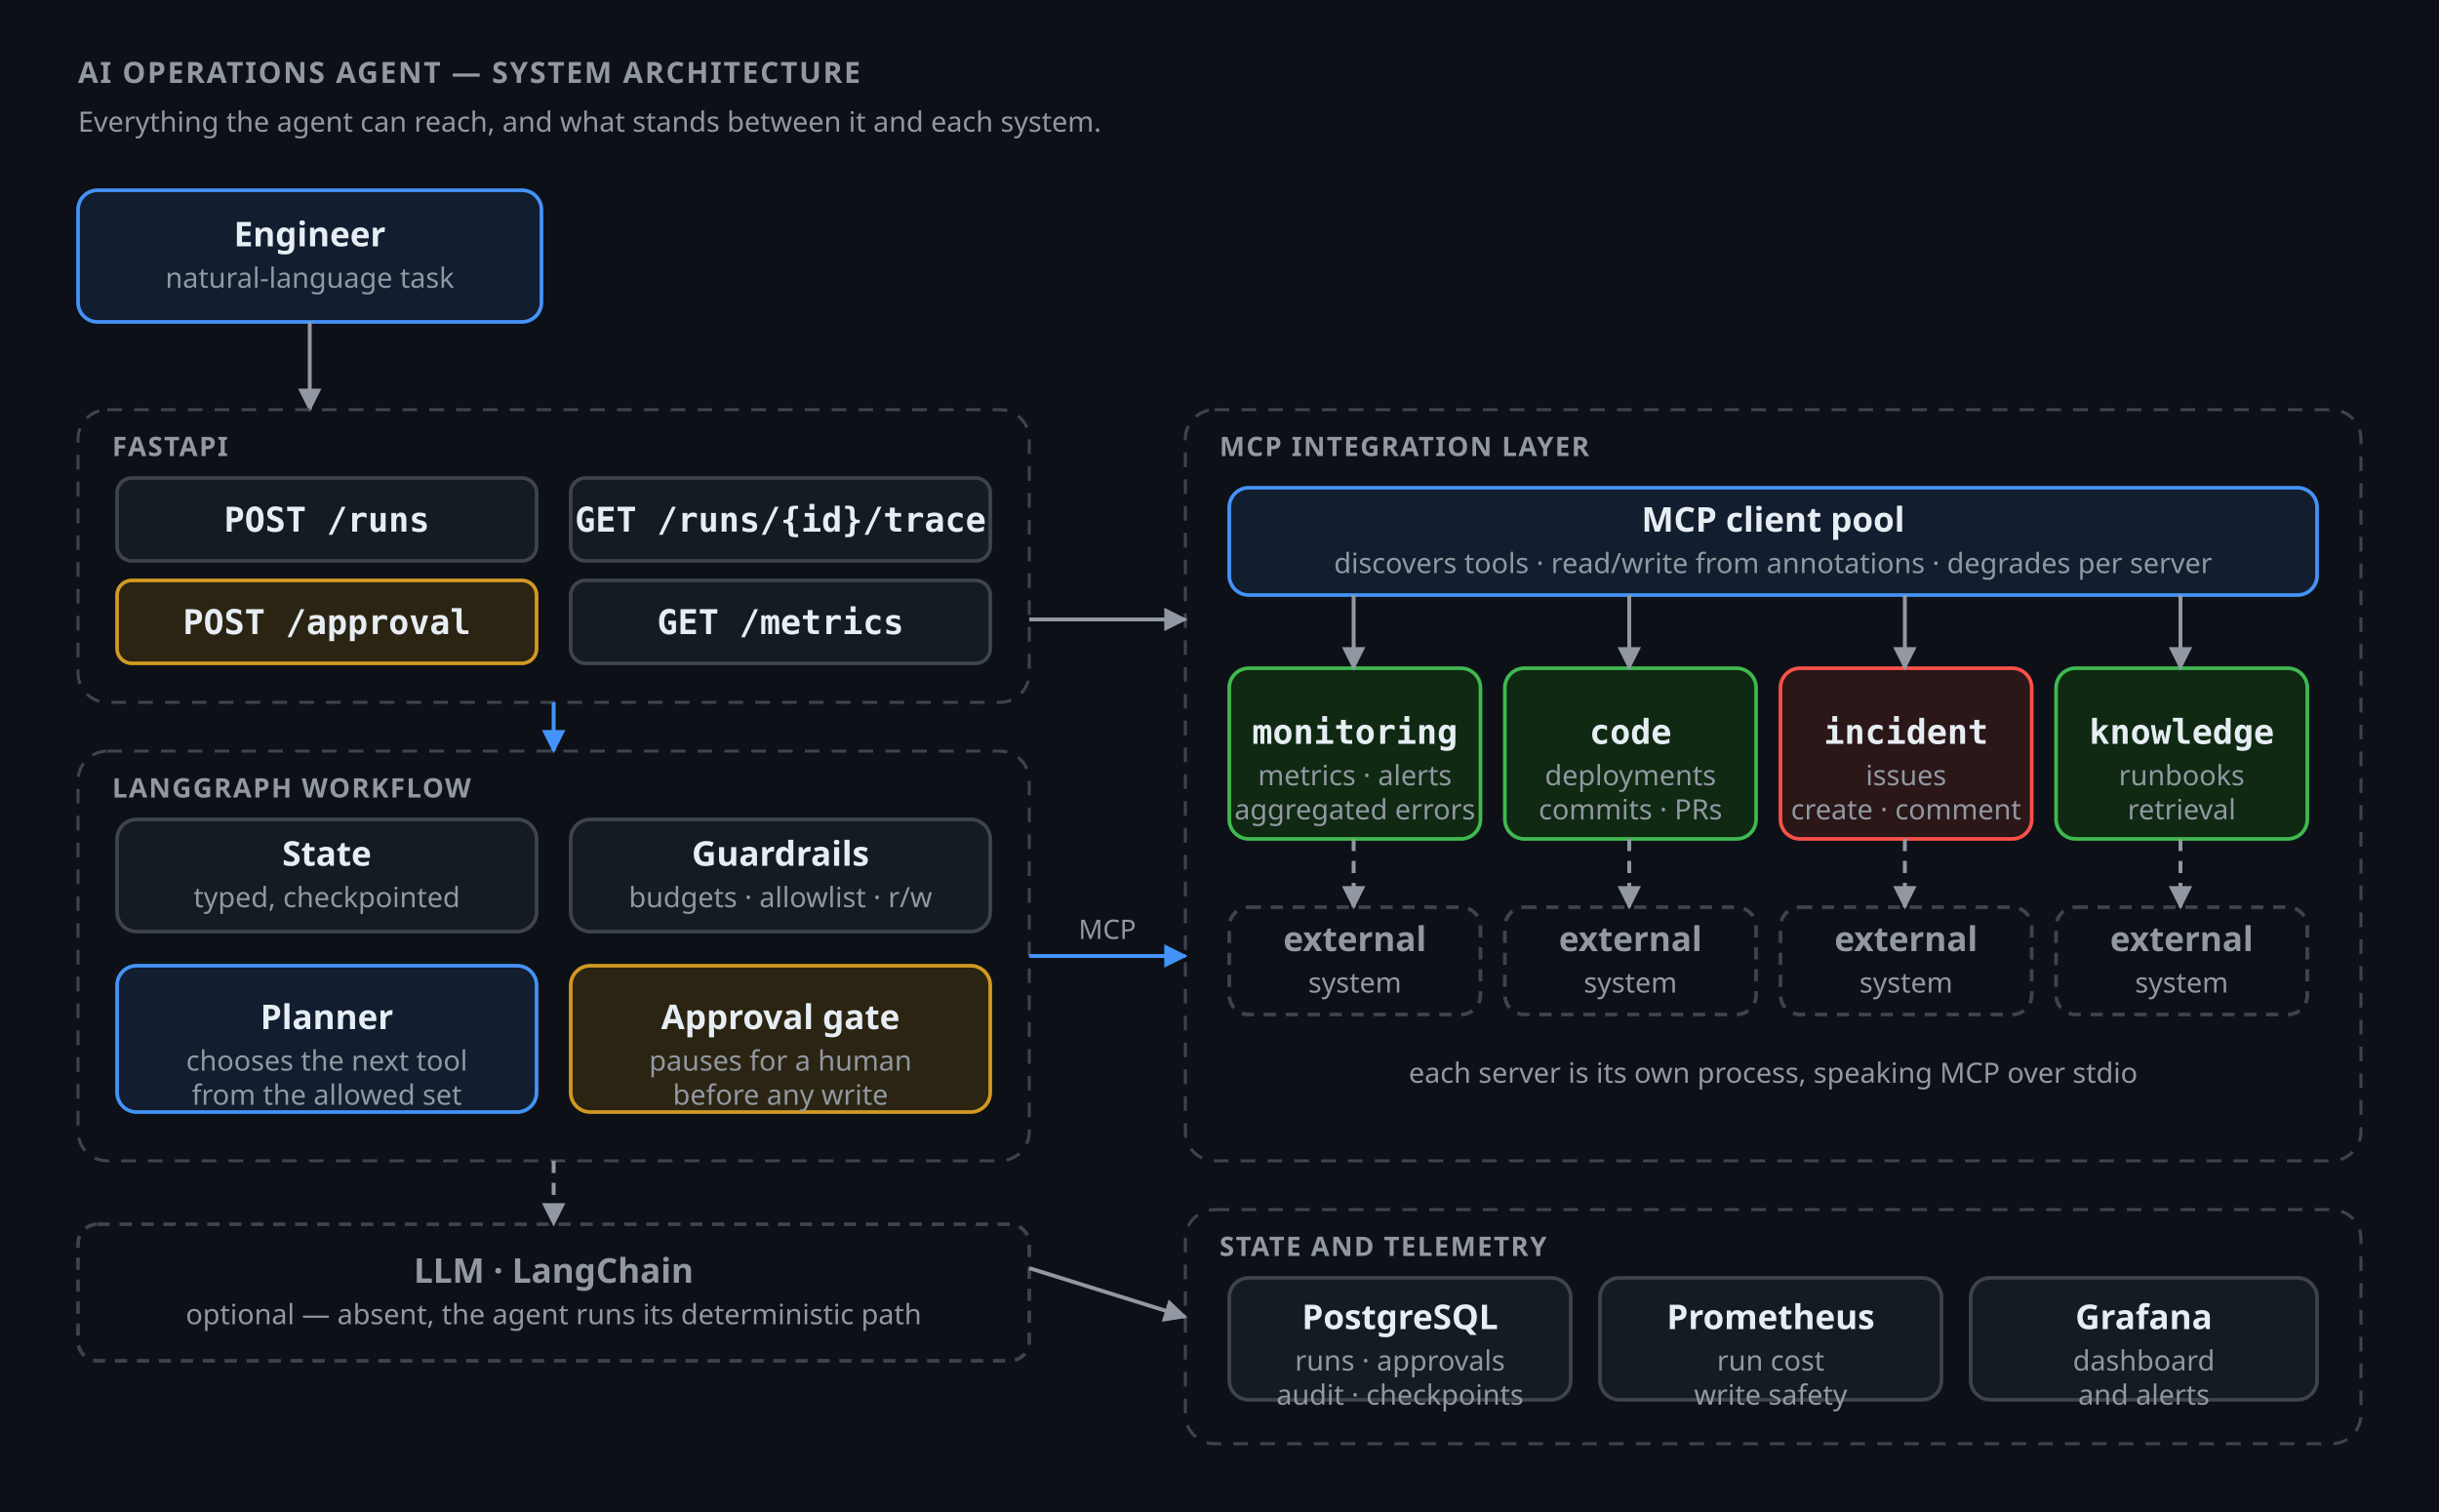
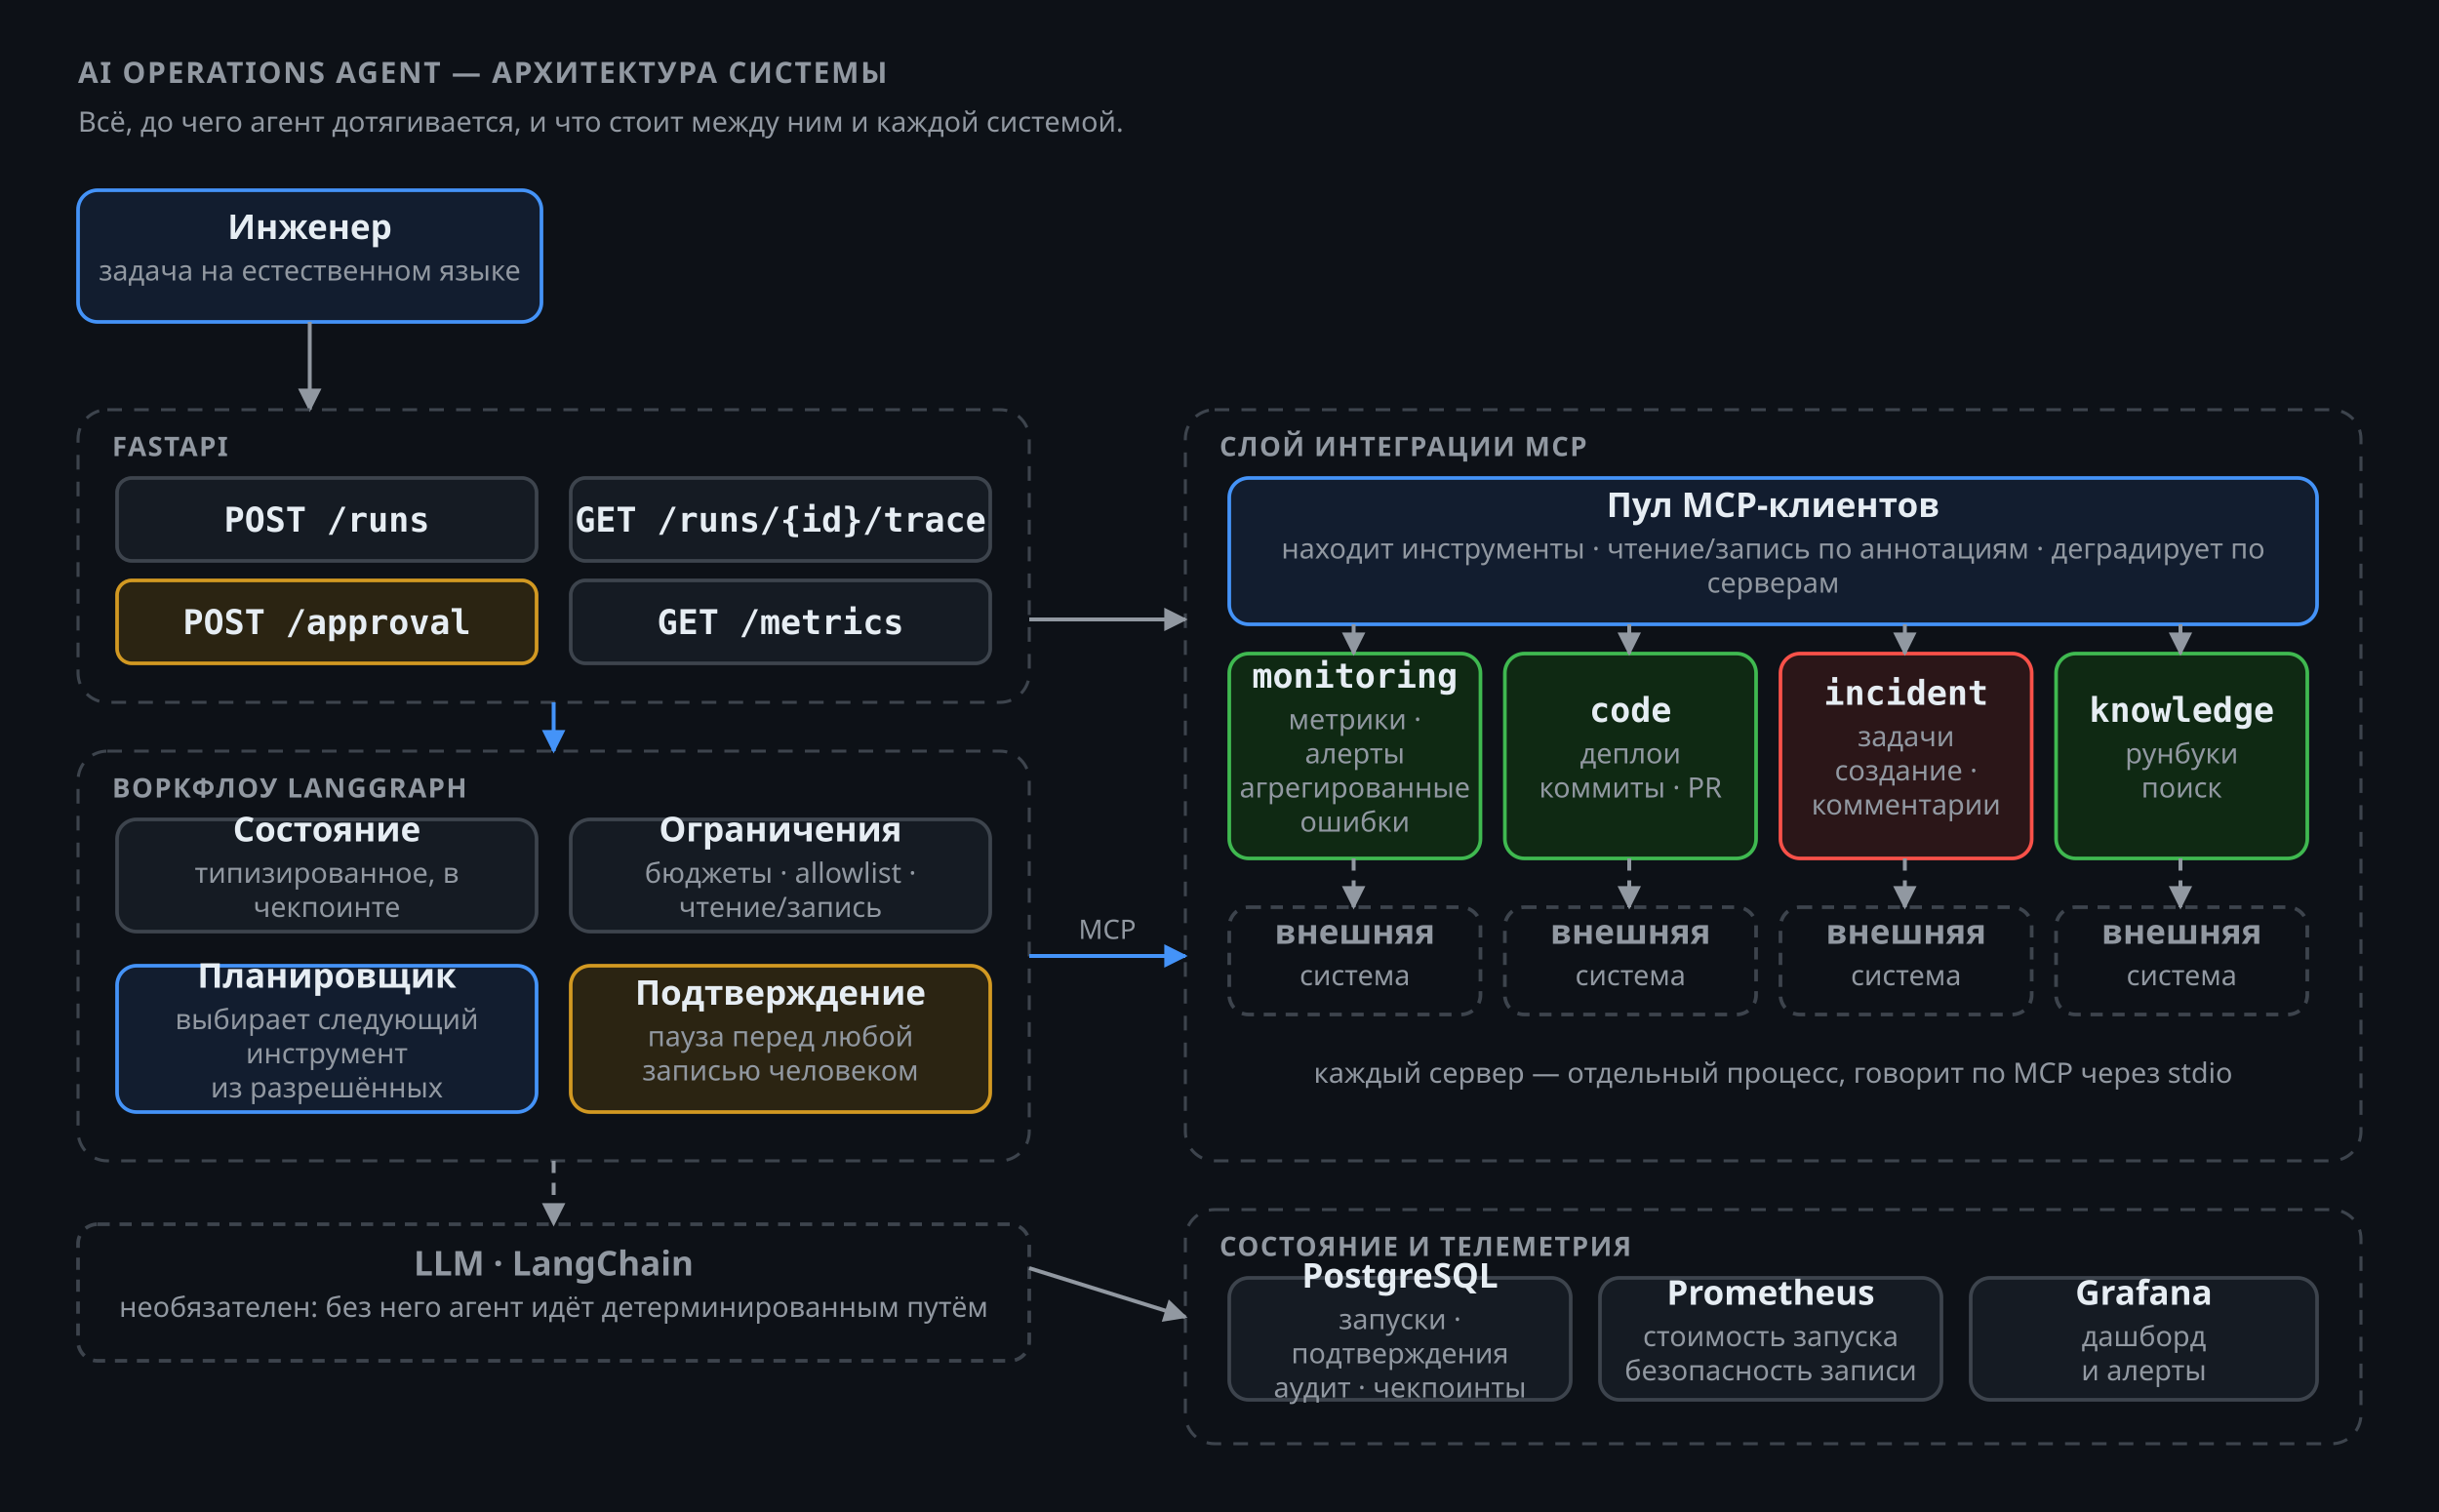
<svg xmlns="http://www.w3.org/2000/svg" viewBox="0 0 1000 620" width="1000" height="620" role="img" aria-labelledby="title desc" font-family="-apple-system, BlinkMacSystemFont, 'Segoe UI', 'Noto Sans', Helvetica, Arial, sans-serif">
  <defs>
    <marker id="arrow" viewBox="0 0 10 10" refX="9" refY="5" markerWidth="6" markerHeight="6" orient="auto-start-reverse">
      <path d="M 0 0 L 10 5 L 0 10 z" fill="#9198a1" />
    </marker>
    <marker id="arrow-accent" viewBox="0 0 10 10" refX="9" refY="5" markerWidth="6" markerHeight="6" orient="auto-start-reverse">
      <path d="M 0 0 L 10 5 L 0 10 z" fill="#4493f8" />
    </marker>
    <marker id="arrow-danger" viewBox="0 0 10 10" refX="9" refY="5" markerWidth="6" markerHeight="6" orient="auto-start-reverse">
      <path d="M 0 0 L 10 5 L 0 10 z" fill="#f85149" />
    </marker>
  </defs>
  <rect width="1000" height="620" fill="#0d1117" />
-   <text x="32" y="34" font-size="12" font-weight="700" letter-spacing="0.7" fill="#9198a1">AI OPERATIONS AGENT — SYSTEM ARCHITECTURE</text>
-   <text x="32" y="54" text-anchor="start" font-size="11.5" fill="#9198a1">Everything the agent can reach, and what stands between it and each system.</text>
+   <text x="32" y="34" font-size="12" font-weight="700" letter-spacing="0.7" fill="#9198a1">AI OPERATIONS AGENT — АРХИТЕКТУРА СИСТЕМЫ</text>
+   <text x="32" y="54" text-anchor="start" font-size="11.5" fill="#9198a1">Всё, до чего агент дотягивается, и что стоит между ним и каждой системой.</text>
  <rect x="32" y="78" width="190" height="54" rx="8" fill="#121d2f" stroke="#4493f8" stroke-width="1.5" />
-   <text x="127.0" y="101.0" text-anchor="middle" font-size="14" font-weight="600" fill="#e6edf3">Engineer</text>
-   <text x="127.0" y="118.0" text-anchor="middle" font-size="11.5" fill="#9198a1">natural-language task</text>
+   <text x="127.0" y="98.0" text-anchor="middle" font-size="14" font-weight="600" fill="#e6edf3">Инженер</text>
+   <text x="127.0" y="115.0" text-anchor="middle" font-size="11.5" fill="#9198a1">задача на естественном языке</text>
  <path d="M 127 132 L 127 168" fill="none" stroke="#9198a1" stroke-width="1.6" marker-end="url(#arrow)" />
  <rect x="32" y="168" width="390" height="120" rx="12" fill="none" stroke="#3d444d" stroke-width="1.25" stroke-dasharray="6 5" />
  <text x="46" y="187" font-size="11" font-weight="600" letter-spacing="0.6" fill="#9198a1">FASTAPI</text>
  <rect x="48" y="196" width="172" height="34" rx="6" fill="#151b23" stroke="#3d444d" stroke-width="1.5" />
  <text x="134.0" y="218.0" text-anchor="middle" font-size="14" font-weight="600" fill="#e6edf3" font-family="ui-monospace, SFMono-Regular, 'SF Mono', Menlo, Consolas, monospace">POST /runs</text>
  <rect x="48" y="238" width="172" height="34" rx="6" fill="#2b2412" stroke="#d29922" stroke-width="1.5" />
  <text x="134.0" y="260.0" text-anchor="middle" font-size="14" font-weight="600" fill="#e6edf3" font-family="ui-monospace, SFMono-Regular, 'SF Mono', Menlo, Consolas, monospace">POST /approval</text>
  <rect x="234" y="196" width="172" height="34" rx="6" fill="#151b23" stroke="#3d444d" stroke-width="1.5" />
  <text x="320.0" y="218.0" text-anchor="middle" font-size="14" font-weight="600" fill="#e6edf3" font-family="ui-monospace, SFMono-Regular, 'SF Mono', Menlo, Consolas, monospace">GET /runs/{id}/trace</text>
  <rect x="234" y="238" width="172" height="34" rx="6" fill="#151b23" stroke="#3d444d" stroke-width="1.5" />
  <text x="320.0" y="260.0" text-anchor="middle" font-size="14" font-weight="600" fill="#e6edf3" font-family="ui-monospace, SFMono-Regular, 'SF Mono', Menlo, Consolas, monospace">GET /metrics</text>
  <rect x="32" y="308" width="390" height="168" rx="12" fill="none" stroke="#3d444d" stroke-width="1.25" stroke-dasharray="6 5" />
-   <text x="46" y="327" font-size="11" font-weight="600" letter-spacing="0.6" fill="#9198a1">LANGGRAPH WORKFLOW</text>
+   <text x="46" y="327" font-size="11" font-weight="600" letter-spacing="0.6" fill="#9198a1">ВОРКФЛОУ LANGGRAPH</text>
  <rect x="48" y="336" width="172" height="46" rx="8" fill="#151b23" stroke="#3d444d" stroke-width="1.5" />
-   <text x="134.0" y="355.0" text-anchor="middle" font-size="14" font-weight="600" fill="#e6edf3">State</text>
-   <text x="134.0" y="372.0" text-anchor="middle" font-size="11.5" fill="#9198a1">typed, checkpointed</text>
+   <text x="134.0" y="345.0" text-anchor="middle" font-size="14" font-weight="600" fill="#e6edf3">Состояние</text>
+   <text x="134.0" y="362.0" text-anchor="middle" font-size="11.5" fill="#9198a1">типизированное, в</text>
+   <text x="134.0" y="376.0" text-anchor="middle" font-size="11.5" fill="#9198a1">чекпоинте</text>
  <rect x="234" y="336" width="172" height="46" rx="8" fill="#151b23" stroke="#3d444d" stroke-width="1.5" />
-   <text x="320.0" y="355.0" text-anchor="middle" font-size="14" font-weight="600" fill="#e6edf3">Guardrails</text>
-   <text x="320.0" y="372.0" text-anchor="middle" font-size="11.5" fill="#9198a1">budgets · allowlist · r/w</text>
+   <text x="320.0" y="345.0" text-anchor="middle" font-size="14" font-weight="600" fill="#e6edf3">Ограничения</text>
+   <text x="320.0" y="362.0" text-anchor="middle" font-size="11.5" fill="#9198a1">бюджеты · allowlist ·</text>
+   <text x="320.0" y="376.0" text-anchor="middle" font-size="11.5" fill="#9198a1">чтение/запись</text>
  <rect x="48" y="396" width="172" height="60" rx="8" fill="#121d2f" stroke="#4493f8" stroke-width="1.5" />
-   <text x="134.0" y="422.0" text-anchor="middle" font-size="14" font-weight="600" fill="#e6edf3">Planner</text>
-   <text x="134.0" y="439.0" text-anchor="middle" font-size="11.5" fill="#9198a1">chooses the next tool</text>
-   <text x="134.0" y="453.0" text-anchor="middle" font-size="11.5" fill="#9198a1">from the allowed set</text>
+   <text x="134.0" y="405.0" text-anchor="middle" font-size="14" font-weight="600" fill="#e6edf3">Планировщик</text>
+   <text x="134.0" y="422.0" text-anchor="middle" font-size="11.5" fill="#9198a1">выбирает следующий</text>
+   <text x="134.0" y="436.0" text-anchor="middle" font-size="11.5" fill="#9198a1">инструмент</text>
+   <text x="134.0" y="450.0" text-anchor="middle" font-size="11.5" fill="#9198a1">из разрешённых</text>
  <rect x="234" y="396" width="172" height="60" rx="8" fill="#2b2412" stroke="#d29922" stroke-width="1.5" />
-   <text x="320.0" y="422.0" text-anchor="middle" font-size="14" font-weight="600" fill="#e6edf3">Approval gate</text>
-   <text x="320.0" y="439.0" text-anchor="middle" font-size="11.5" fill="#9198a1">pauses for a human</text>
-   <text x="320.0" y="453.0" text-anchor="middle" font-size="11.5" fill="#9198a1">before any write</text>
+   <text x="320.0" y="412.0" text-anchor="middle" font-size="14" font-weight="600" fill="#e6edf3">Подтверждение</text>
+   <text x="320.0" y="429.0" text-anchor="middle" font-size="11.5" fill="#9198a1">пауза перед любой</text>
+   <text x="320.0" y="443.0" text-anchor="middle" font-size="11.5" fill="#9198a1">записью человеком</text>
  <rect x="32" y="502" width="390" height="56" rx="8" fill="#0d1117" stroke="#3d444d" stroke-width="1.5" stroke-dasharray="5 4" />
-   <text x="227.0" y="526.0" text-anchor="middle" font-size="14" font-weight="600" fill="#9198a1">LLM  ·  LangChain</text>
-   <text x="227.0" y="543.0" text-anchor="middle" font-size="11.5" fill="#9198a1">optional — absent, the agent runs its deterministic path</text>
+   <text x="227.0" y="523.0" text-anchor="middle" font-size="14" font-weight="600" fill="#9198a1">LLM  ·  LangChain</text>
+   <text x="227.0" y="540.0" text-anchor="middle" font-size="11.5" fill="#9198a1">необязателен: без него агент идёт детерминированным путём</text>
  <path d="M 227 476 L 227 502" fill="none" stroke="#9198a1" stroke-width="1.6" stroke-dasharray="5 4" marker-end="url(#arrow)" />
  <path d="M 227 288 L 227 308" fill="none" stroke="#4493f8" stroke-width="1.6" marker-end="url(#arrow-accent)" />
  <path d="M 422 392 L 486 392" fill="none" stroke="#4493f8" stroke-width="1.6" marker-end="url(#arrow-accent)" />
  <text x="454.0" y="385.0" text-anchor="middle" font-size="11" fill="#9198a1">MCP</text>
  <rect x="486" y="168" width="482" height="308" rx="12" fill="none" stroke="#3d444d" stroke-width="1.25" stroke-dasharray="6 5" />
-   <text x="500" y="187" font-size="11" font-weight="600" letter-spacing="0.6" fill="#9198a1">MCP INTEGRATION LAYER</text>
-   <rect x="504" y="200" width="446" height="44" rx="8" fill="#121d2f" stroke="#4493f8" stroke-width="1.5" />
-   <text x="727.0" y="218.0" text-anchor="middle" font-size="14" font-weight="600" fill="#e6edf3">MCP client pool</text>
-   <text x="727.0" y="235.0" text-anchor="middle" font-size="11.5" fill="#9198a1">discovers tools · read/write from annotations · degrades per server</text>
-   <rect x="504" y="274" width="103" height="70" rx="8" fill="#0f2913" stroke="#3fb950" stroke-width="1.5" />
-   <text x="555.5" y="305.0" text-anchor="middle" font-size="14" font-weight="600" fill="#e6edf3" font-family="ui-monospace, SFMono-Regular, 'SF Mono', Menlo, Consolas, monospace">monitoring</text>
-   <text x="555.5" y="322.0" text-anchor="middle" font-size="11.5" fill="#9198a1">metrics · alerts</text>
-   <text x="555.5" y="336.0" text-anchor="middle" font-size="11.5" fill="#9198a1">aggregated errors</text>
-   <path d="M 555 244 L 555 274" fill="none" stroke="#9198a1" stroke-width="1.6" marker-end="url(#arrow)" />
+   <text x="500" y="187" font-size="11" font-weight="600" letter-spacing="0.6" fill="#9198a1">СЛОЙ ИНТЕГРАЦИИ MCP</text>
+   <rect x="504" y="196" width="446" height="60" rx="8" fill="#121d2f" stroke="#4493f8" stroke-width="1.5" />
+   <text x="727.0" y="212.0" text-anchor="middle" font-size="14" font-weight="600" fill="#e6edf3">Пул MCP-клиентов</text>
+   <text x="727.0" y="229.0" text-anchor="middle" font-size="11.5" fill="#9198a1">находит инструменты · чтение/запись по аннотациям · деградирует по</text>
+   <text x="727.0" y="243.0" text-anchor="middle" font-size="11.5" fill="#9198a1">серверам</text>
+   <rect x="504" y="268" width="103" height="84" rx="8" fill="#0f2913" stroke="#3fb950" stroke-width="1.5" />
+   <text x="555.5" y="282.0" text-anchor="middle" font-size="14" font-weight="600" fill="#e6edf3" font-family="ui-monospace, SFMono-Regular, 'SF Mono', Menlo, Consolas, monospace">monitoring</text>
+   <text x="555.5" y="299.0" text-anchor="middle" font-size="11.5" fill="#9198a1">метрики ·</text>
+   <text x="555.5" y="313.0" text-anchor="middle" font-size="11.5" fill="#9198a1">алерты</text>
+   <text x="555.5" y="327.0" text-anchor="middle" font-size="11.5" fill="#9198a1">агрегированные</text>
+   <text x="555.5" y="341.0" text-anchor="middle" font-size="11.5" fill="#9198a1">ошибки</text>
+   <path d="M 555 256 L 555 268" fill="none" stroke="#9198a1" stroke-width="1.6" marker-end="url(#arrow)" />
  <rect x="504" y="372" width="103" height="44" rx="8" fill="#0d1117" stroke="#3d444d" stroke-width="1.5" stroke-dasharray="5 4" />
-   <text x="555.5" y="390.0" text-anchor="middle" font-size="14" font-weight="600" fill="#9198a1">external</text>
-   <text x="555.5" y="407.0" text-anchor="middle" font-size="11.5" fill="#9198a1">system</text>
-   <path d="M 555 344 L 555 372" fill="none" stroke="#9198a1" stroke-width="1.6" stroke-dasharray="5 4" marker-end="url(#arrow)" />
-   <rect x="617" y="274" width="103" height="70" rx="8" fill="#0f2913" stroke="#3fb950" stroke-width="1.5" />
-   <text x="668.5" y="305.0" text-anchor="middle" font-size="14" font-weight="600" fill="#e6edf3" font-family="ui-monospace, SFMono-Regular, 'SF Mono', Menlo, Consolas, monospace">code</text>
-   <text x="668.5" y="322.0" text-anchor="middle" font-size="11.5" fill="#9198a1">deployments</text>
-   <text x="668.5" y="336.0" text-anchor="middle" font-size="11.5" fill="#9198a1">commits · PRs</text>
-   <path d="M 668 244 L 668 274" fill="none" stroke="#9198a1" stroke-width="1.6" marker-end="url(#arrow)" />
+   <text x="555.5" y="387.0" text-anchor="middle" font-size="14" font-weight="600" fill="#9198a1">внешняя</text>
+   <text x="555.5" y="404.0" text-anchor="middle" font-size="11.5" fill="#9198a1">система</text>
+   <path d="M 555 352 L 555 372" fill="none" stroke="#9198a1" stroke-width="1.6" stroke-dasharray="5 4" marker-end="url(#arrow)" />
+   <rect x="617" y="268" width="103" height="84" rx="8" fill="#0f2913" stroke="#3fb950" stroke-width="1.5" />
+   <text x="668.5" y="296.0" text-anchor="middle" font-size="14" font-weight="600" fill="#e6edf3" font-family="ui-monospace, SFMono-Regular, 'SF Mono', Menlo, Consolas, monospace">code</text>
+   <text x="668.5" y="313.0" text-anchor="middle" font-size="11.5" fill="#9198a1">деплои</text>
+   <text x="668.5" y="327.0" text-anchor="middle" font-size="11.5" fill="#9198a1">коммиты · PR</text>
+   <path d="M 668 256 L 668 268" fill="none" stroke="#9198a1" stroke-width="1.6" marker-end="url(#arrow)" />
  <rect x="617" y="372" width="103" height="44" rx="8" fill="#0d1117" stroke="#3d444d" stroke-width="1.5" stroke-dasharray="5 4" />
-   <text x="668.5" y="390.0" text-anchor="middle" font-size="14" font-weight="600" fill="#9198a1">external</text>
-   <text x="668.5" y="407.0" text-anchor="middle" font-size="11.5" fill="#9198a1">system</text>
-   <path d="M 668 344 L 668 372" fill="none" stroke="#9198a1" stroke-width="1.6" stroke-dasharray="5 4" marker-end="url(#arrow)" />
-   <rect x="730" y="274" width="103" height="70" rx="8" fill="#2b1618" stroke="#f85149" stroke-width="1.5" />
-   <text x="781.5" y="305.0" text-anchor="middle" font-size="14" font-weight="600" fill="#e6edf3" font-family="ui-monospace, SFMono-Regular, 'SF Mono', Menlo, Consolas, monospace">incident</text>
-   <text x="781.5" y="322.0" text-anchor="middle" font-size="11.5" fill="#9198a1">issues</text>
-   <text x="781.5" y="336.0" text-anchor="middle" font-size="11.5" fill="#9198a1">create · comment</text>
-   <path d="M 781 244 L 781 274" fill="none" stroke="#9198a1" stroke-width="1.6" marker-end="url(#arrow)" />
+   <text x="668.5" y="387.0" text-anchor="middle" font-size="14" font-weight="600" fill="#9198a1">внешняя</text>
+   <text x="668.5" y="404.0" text-anchor="middle" font-size="11.5" fill="#9198a1">система</text>
+   <path d="M 668 352 L 668 372" fill="none" stroke="#9198a1" stroke-width="1.6" stroke-dasharray="5 4" marker-end="url(#arrow)" />
+   <rect x="730" y="268" width="103" height="84" rx="8" fill="#2b1618" stroke="#f85149" stroke-width="1.5" />
+   <text x="781.5" y="289.0" text-anchor="middle" font-size="14" font-weight="600" fill="#e6edf3" font-family="ui-monospace, SFMono-Regular, 'SF Mono', Menlo, Consolas, monospace">incident</text>
+   <text x="781.5" y="306.0" text-anchor="middle" font-size="11.5" fill="#9198a1">задачи</text>
+   <text x="781.5" y="320.0" text-anchor="middle" font-size="11.5" fill="#9198a1">создание ·</text>
+   <text x="781.5" y="334.0" text-anchor="middle" font-size="11.5" fill="#9198a1">комментарии</text>
+   <path d="M 781 256 L 781 268" fill="none" stroke="#9198a1" stroke-width="1.6" marker-end="url(#arrow)" />
  <rect x="730" y="372" width="103" height="44" rx="8" fill="#0d1117" stroke="#3d444d" stroke-width="1.5" stroke-dasharray="5 4" />
-   <text x="781.5" y="390.0" text-anchor="middle" font-size="14" font-weight="600" fill="#9198a1">external</text>
-   <text x="781.5" y="407.0" text-anchor="middle" font-size="11.5" fill="#9198a1">system</text>
-   <path d="M 781 344 L 781 372" fill="none" stroke="#9198a1" stroke-width="1.6" stroke-dasharray="5 4" marker-end="url(#arrow)" />
-   <rect x="843" y="274" width="103" height="70" rx="8" fill="#0f2913" stroke="#3fb950" stroke-width="1.5" />
-   <text x="894.5" y="305.0" text-anchor="middle" font-size="14" font-weight="600" fill="#e6edf3" font-family="ui-monospace, SFMono-Regular, 'SF Mono', Menlo, Consolas, monospace">knowledge</text>
-   <text x="894.5" y="322.0" text-anchor="middle" font-size="11.5" fill="#9198a1">runbooks</text>
-   <text x="894.5" y="336.0" text-anchor="middle" font-size="11.5" fill="#9198a1">retrieval</text>
-   <path d="M 894 244 L 894 274" fill="none" stroke="#9198a1" stroke-width="1.6" marker-end="url(#arrow)" />
+   <text x="781.5" y="387.0" text-anchor="middle" font-size="14" font-weight="600" fill="#9198a1">внешняя</text>
+   <text x="781.5" y="404.0" text-anchor="middle" font-size="11.5" fill="#9198a1">система</text>
+   <path d="M 781 352 L 781 372" fill="none" stroke="#9198a1" stroke-width="1.6" stroke-dasharray="5 4" marker-end="url(#arrow)" />
+   <rect x="843" y="268" width="103" height="84" rx="8" fill="#0f2913" stroke="#3fb950" stroke-width="1.5" />
+   <text x="894.5" y="296.0" text-anchor="middle" font-size="14" font-weight="600" fill="#e6edf3" font-family="ui-monospace, SFMono-Regular, 'SF Mono', Menlo, Consolas, monospace">knowledge</text>
+   <text x="894.5" y="313.0" text-anchor="middle" font-size="11.5" fill="#9198a1">рунбуки</text>
+   <text x="894.5" y="327.0" text-anchor="middle" font-size="11.5" fill="#9198a1">поиск</text>
+   <path d="M 894 256 L 894 268" fill="none" stroke="#9198a1" stroke-width="1.6" marker-end="url(#arrow)" />
  <rect x="843" y="372" width="103" height="44" rx="8" fill="#0d1117" stroke="#3d444d" stroke-width="1.5" stroke-dasharray="5 4" />
-   <text x="894.5" y="390.0" text-anchor="middle" font-size="14" font-weight="600" fill="#9198a1">external</text>
-   <text x="894.5" y="407.0" text-anchor="middle" font-size="11.5" fill="#9198a1">system</text>
-   <path d="M 894 344 L 894 372" fill="none" stroke="#9198a1" stroke-width="1.6" stroke-dasharray="5 4" marker-end="url(#arrow)" />
-   <text x="727" y="444" text-anchor="middle" font-size="11.5" fill="#9198a1">each server is its own process, speaking MCP over stdio</text>
+   <text x="894.5" y="387.0" text-anchor="middle" font-size="14" font-weight="600" fill="#9198a1">внешняя</text>
+   <text x="894.5" y="404.0" text-anchor="middle" font-size="11.5" fill="#9198a1">система</text>
+   <path d="M 894 352 L 894 372" fill="none" stroke="#9198a1" stroke-width="1.6" stroke-dasharray="5 4" marker-end="url(#arrow)" />
+   <text x="727" y="444" text-anchor="middle" font-size="11.5" fill="#9198a1">каждый сервер — отдельный процесс, говорит по MCP через stdio</text>
  <rect x="486" y="496" width="482" height="96" rx="12" fill="none" stroke="#3d444d" stroke-width="1.25" stroke-dasharray="6 5" />
-   <text x="500" y="515" font-size="11" font-weight="600" letter-spacing="0.6" fill="#9198a1">STATE AND TELEMETRY</text>
+   <text x="500" y="515" font-size="11" font-weight="600" letter-spacing="0.6" fill="#9198a1">СОСТОЯНИЕ И ТЕЛЕМЕТРИЯ</text>
  <rect x="504" y="524" width="140" height="50" rx="8" fill="#151b23" stroke="#3d444d" stroke-width="1.5" />
-   <text x="574.0" y="545.0" text-anchor="middle" font-size="14" font-weight="600" fill="#e6edf3">PostgreSQL</text>
-   <text x="574.0" y="562.0" text-anchor="middle" font-size="11.5" fill="#9198a1">runs · approvals</text>
-   <text x="574.0" y="576.0" text-anchor="middle" font-size="11.5" fill="#9198a1">audit · checkpoints</text>
+   <text x="574.0" y="528.0" text-anchor="middle" font-size="14" font-weight="600" fill="#e6edf3">PostgreSQL</text>
+   <text x="574.0" y="545.0" text-anchor="middle" font-size="11.5" fill="#9198a1">запуски ·</text>
+   <text x="574.0" y="559.0" text-anchor="middle" font-size="11.5" fill="#9198a1">подтверждения</text>
+   <text x="574.0" y="573.0" text-anchor="middle" font-size="11.5" fill="#9198a1">аудит · чекпоинты</text>
  <rect x="656" y="524" width="140" height="50" rx="8" fill="#151b23" stroke="#3d444d" stroke-width="1.5" />
-   <text x="726.0" y="545.0" text-anchor="middle" font-size="14" font-weight="600" fill="#e6edf3">Prometheus</text>
-   <text x="726.0" y="562.0" text-anchor="middle" font-size="11.5" fill="#9198a1">run cost</text>
-   <text x="726.0" y="576.0" text-anchor="middle" font-size="11.5" fill="#9198a1">write safety</text>
+   <text x="726.0" y="535.0" text-anchor="middle" font-size="14" font-weight="600" fill="#e6edf3">Prometheus</text>
+   <text x="726.0" y="552.0" text-anchor="middle" font-size="11.5" fill="#9198a1">стоимость запуска</text>
+   <text x="726.0" y="566.0" text-anchor="middle" font-size="11.5" fill="#9198a1">безопасность записи</text>
  <rect x="808" y="524" width="142" height="50" rx="8" fill="#151b23" stroke="#3d444d" stroke-width="1.5" />
-   <text x="879.0" y="545.0" text-anchor="middle" font-size="14" font-weight="600" fill="#e6edf3">Grafana</text>
-   <text x="879.0" y="562.0" text-anchor="middle" font-size="11.5" fill="#9198a1">dashboard</text>
-   <text x="879.0" y="576.0" text-anchor="middle" font-size="11.5" fill="#9198a1">and alerts</text>
+   <text x="879.0" y="535.0" text-anchor="middle" font-size="14" font-weight="600" fill="#e6edf3">Grafana</text>
+   <text x="879.0" y="552.0" text-anchor="middle" font-size="11.5" fill="#9198a1">дашборд</text>
+   <text x="879.0" y="566.0" text-anchor="middle" font-size="11.5" fill="#9198a1">и алерты</text>
  <path d="M 422 254 L 486 254" fill="none" stroke="#9198a1" stroke-width="1.6" marker-end="url(#arrow)" />
  <path d="M 422 520 L 486 540" fill="none" stroke="#9198a1" stroke-width="1.6" marker-end="url(#arrow)" />
</svg>
